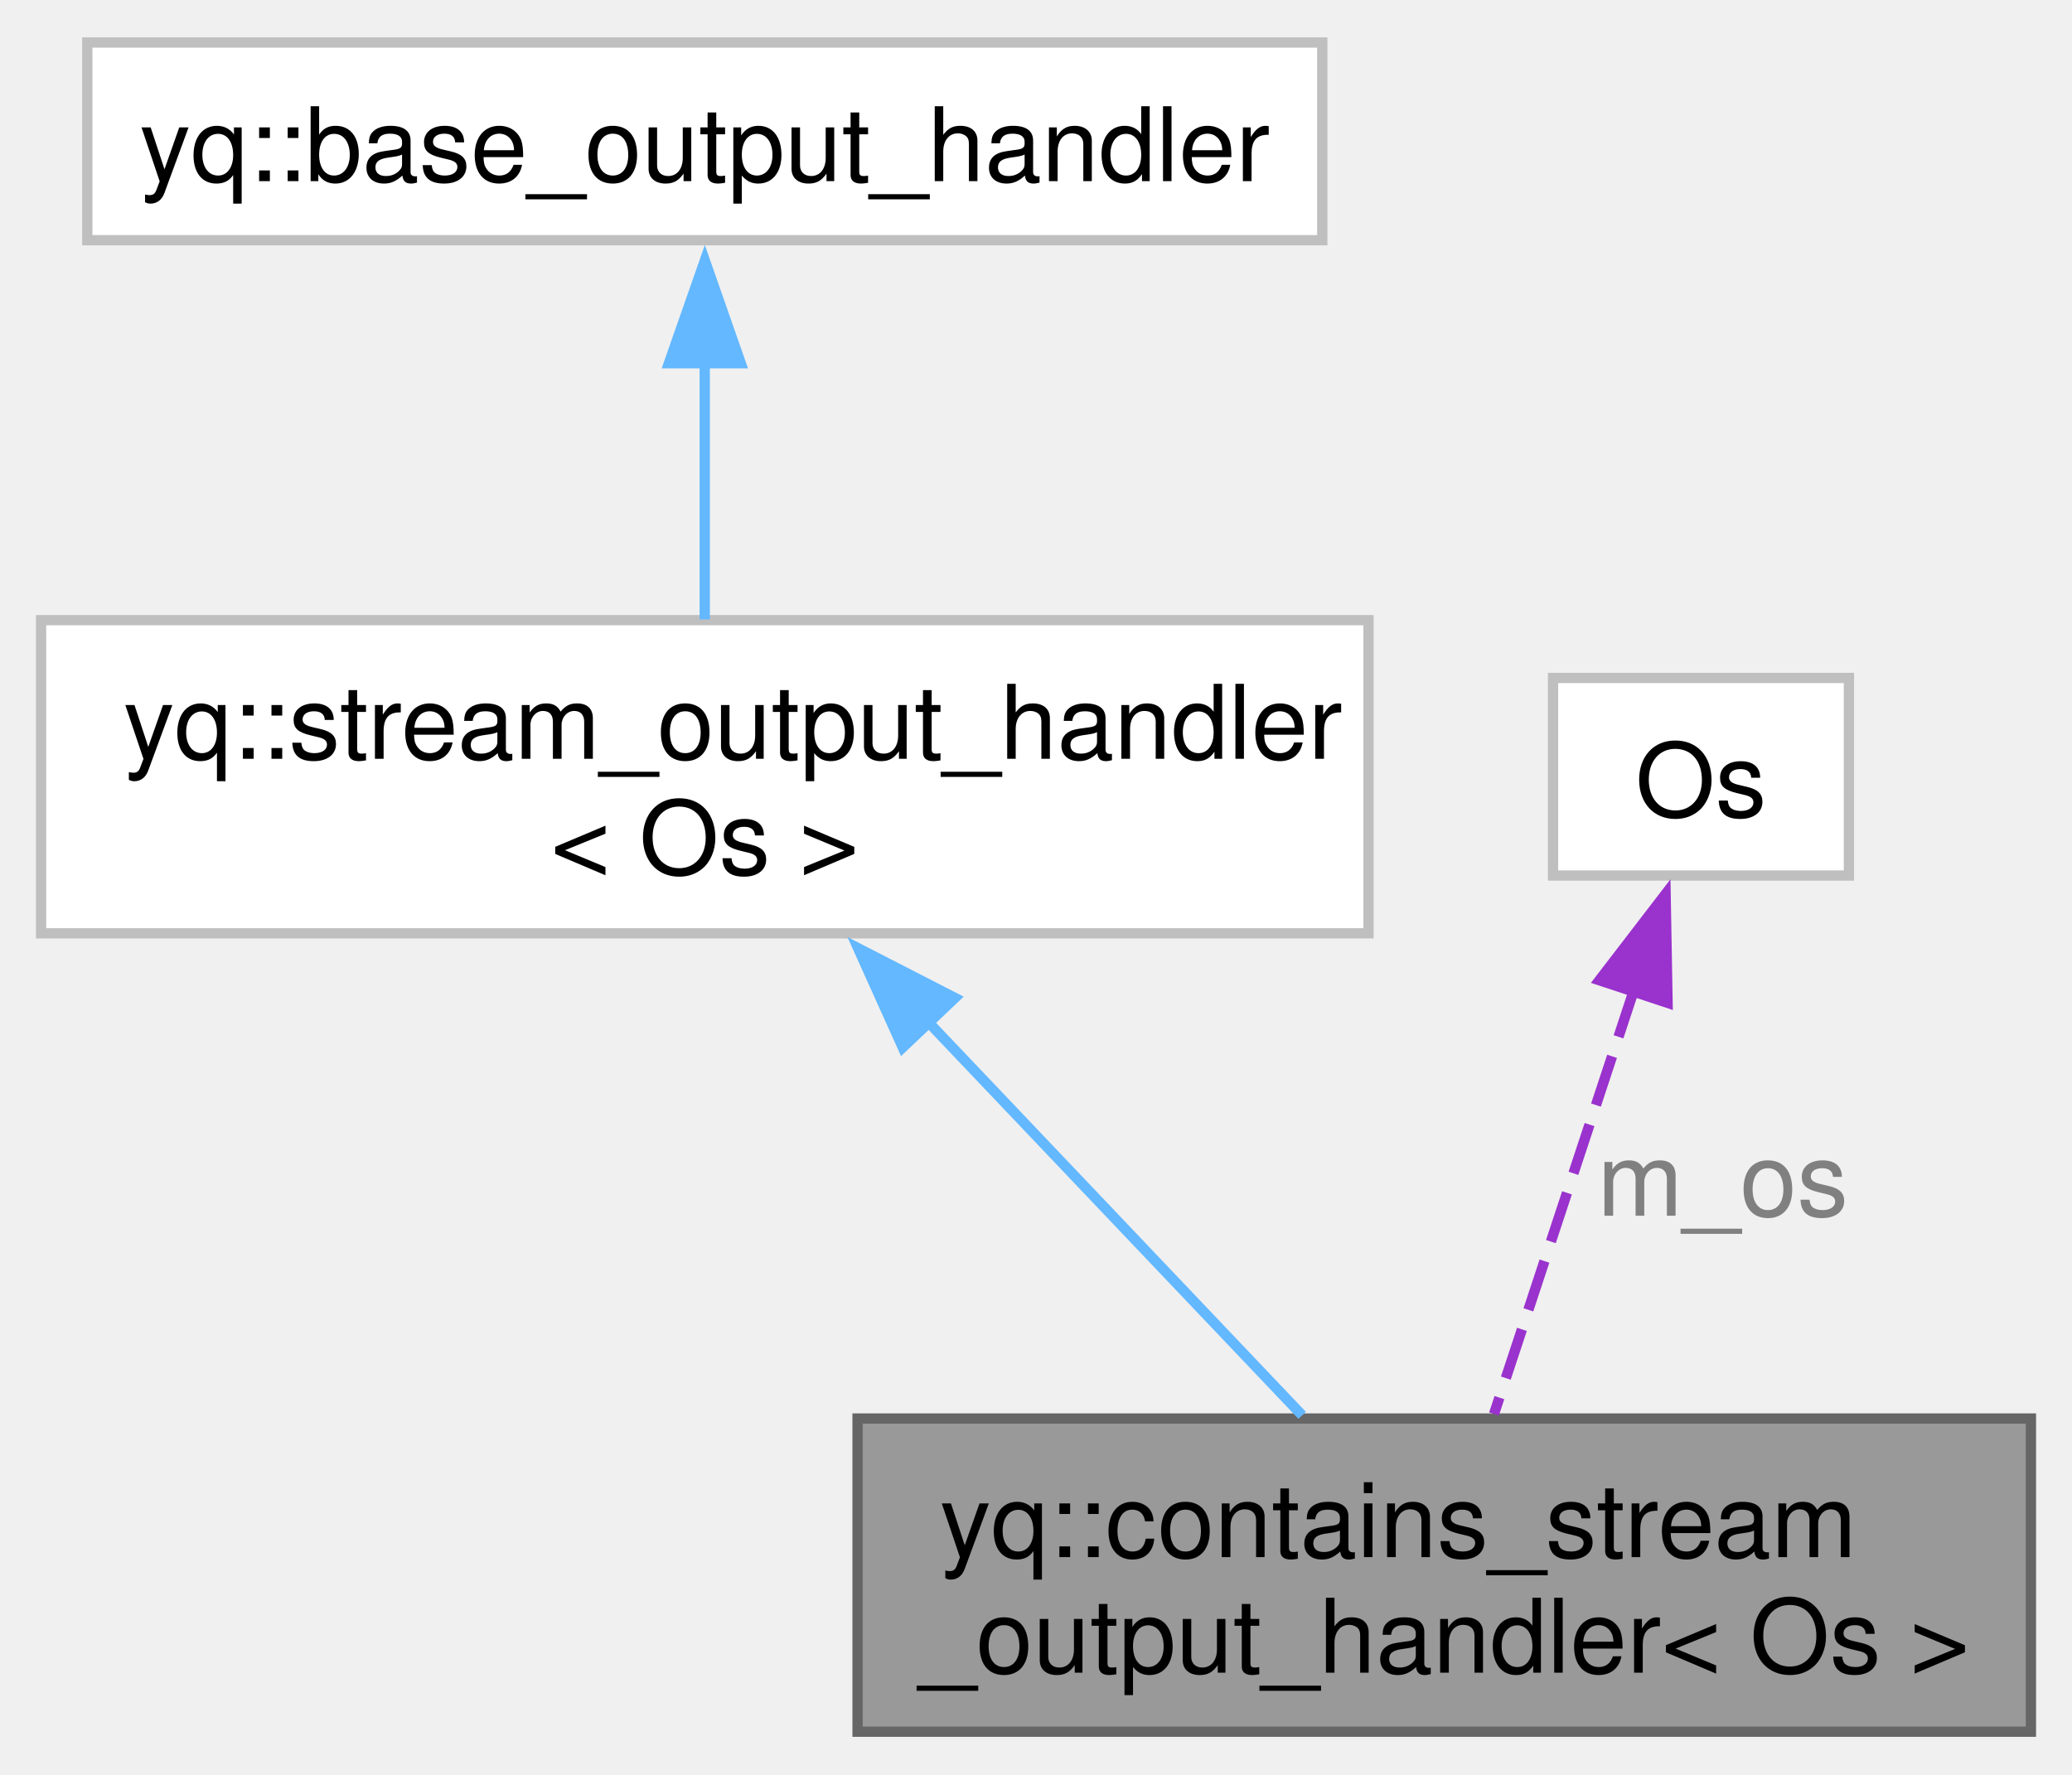
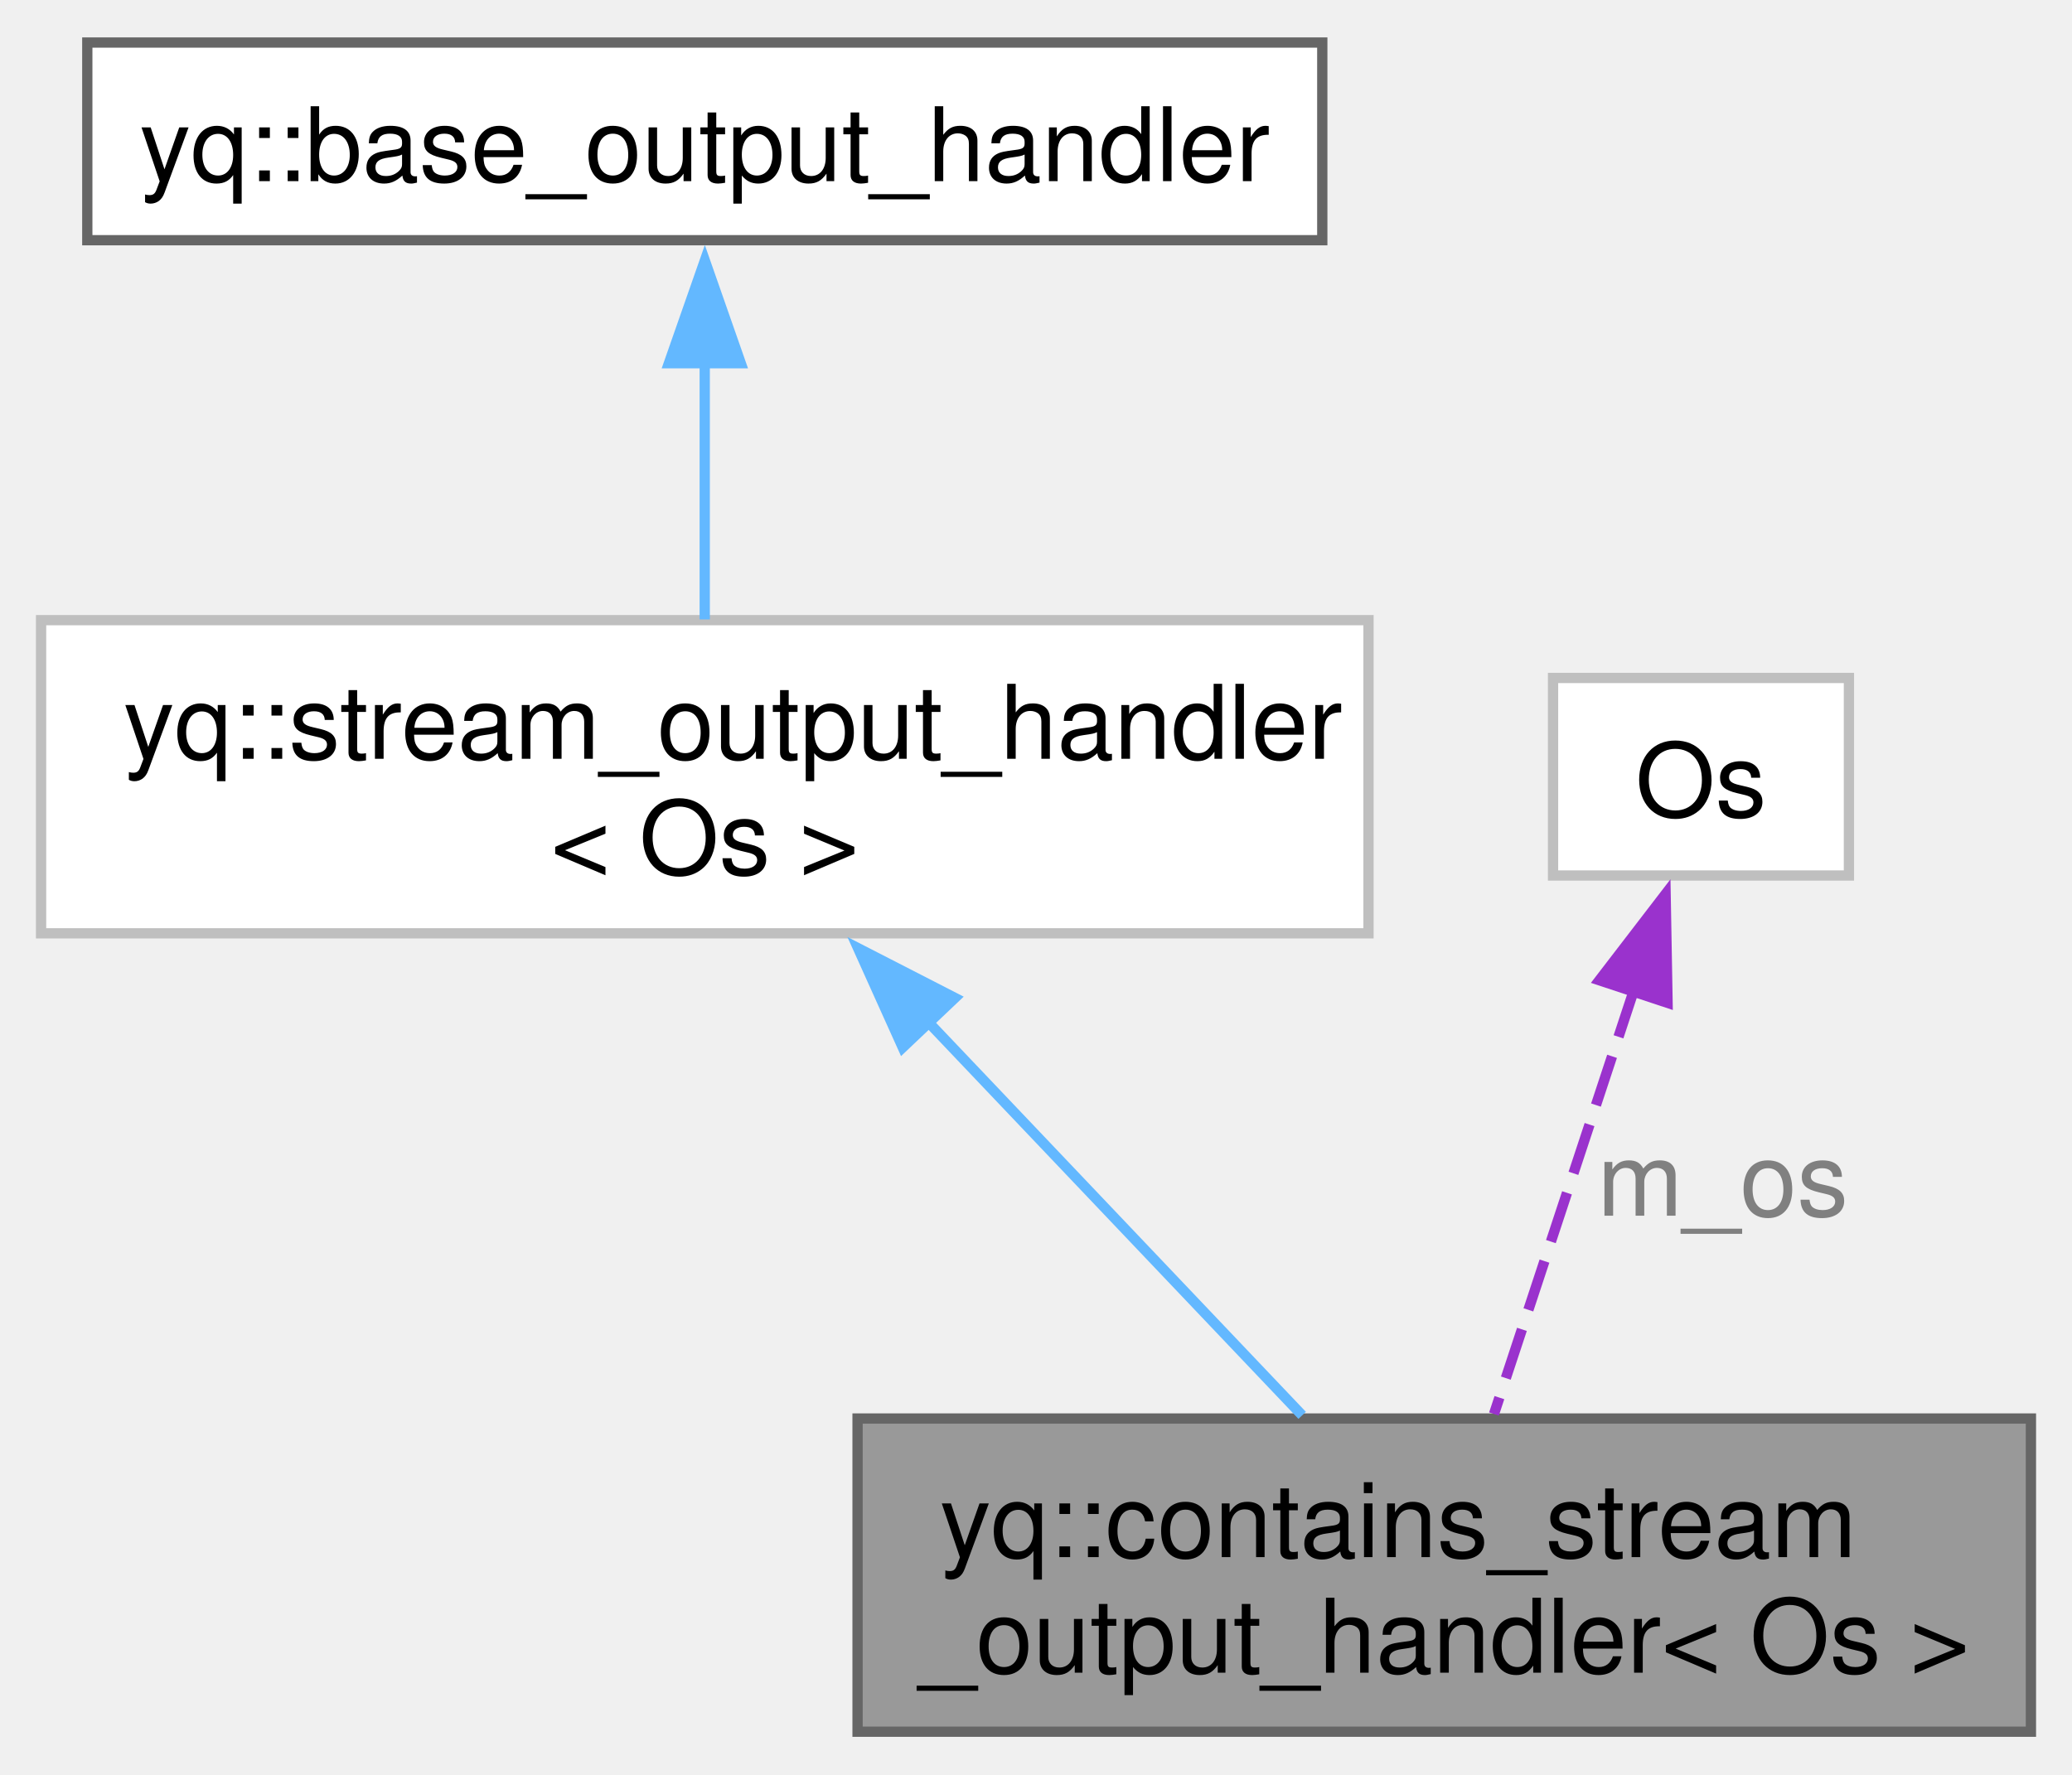
<svg xmlns="http://www.w3.org/2000/svg" xmlns:xlink="http://www.w3.org/1999/xlink" width="202pt" height="173pt" viewBox="0.00 0.00 201.75 172.50">
  <g id="graph0" class="graph" transform="scale(1 1) rotate(0) translate(4 168.5)">
    <g id="Node000001" class="node">
      <g id="a_Node000001">
        <a xlink:title=" ">
          <polygon fill="#999999" stroke="#666666" points="193.75,-30.5 79.5,-30.5 79.5,0 193.75,0 193.75,-30.5" />
          <text text-anchor="start" x="87.5" y="-17" font-family="Helvetica,sans-Serif" font-size="10.00">yq::contains_stream</text>
          <text text-anchor="middle" x="136.62" y="-5.75" font-family="Helvetica,sans-Serif" font-size="10.00">_output_handler&lt; Os &gt;</text>
        </a>
      </g>
    </g>
    <g id="Node000002" class="node">
      <g id="a_Node000002">
        <a xlink:href="classyq_1_1stream__output__handler.html" target="_top" xlink:title=" ">
          <polygon fill="white" stroke="#bfbfbf" points="129.25,-108.25 0,-108.25 0,-77.75 129.25,-77.75 129.25,-108.25" />
          <text text-anchor="start" x="8" y="-94.75" font-family="Helvetica,sans-Serif" font-size="10.00">yq::stream_output_handler</text>
          <text text-anchor="middle" x="64.62" y="-83.5" font-family="Helvetica,sans-Serif" font-size="10.00">&lt; Os &gt;</text>
        </a>
      </g>
    </g>
    <g id="edge1_Node000001_Node000002" class="edge">
      <g id="a_edge1_Node000001_Node000002">
        <a xlink:title=" ">
          <path fill="none" stroke="#63b8ff" d="M86.24,-69.26C98.09,-56.79 112.44,-41.7 122.79,-30.81" />
          <polygon fill="#63b8ff" stroke="#63b8ff" points="83.9,-66.64 79.55,-76.3 88.98,-71.46 83.9,-66.64" />
        </a>
      </g>
    </g>
    <g id="Node000003" class="node">
      <g id="a_Node000003">
-         <a xlink:href="classyq_1_1base__output__handler.html" target="_top" xlink:title=" ">
-           <polygon fill="white" stroke="#bfbfbf" points="124.75,-164.5 4.5,-164.5 4.5,-145.25 124.75,-145.25 124.75,-164.5" />
+         <a xlink:href="classyq_1_1base__output__handler.html" target="_top" xlink:title="Contains an object(reference) for output, managed and synchronized by yq::logger_core.">
+           <polygon fill="white" stroke="#666666" points="124.75,-164.5 4.5,-164.5 4.5,-145.25 124.75,-145.25 124.75,-164.5" />
          <text text-anchor="middle" x="64.62" y="-151" font-family="Helvetica,sans-Serif" font-size="10.00">yq::base_output_handler</text>
        </a>
      </g>
    </g>
    <g id="edge2_Node000002_Node000003" class="edge">
      <g id="a_edge2_Node000002_Node000003">
        <a xlink:title=" ">
          <path fill="none" stroke="#63b8ff" d="M64.62,-133.44C64.62,-125.18 64.62,-115.84 64.62,-108.32" />
          <polygon fill="#63b8ff" stroke="#63b8ff" points="61.13,-133.27 64.63,-143.27 68.13,-133.27 61.13,-133.27" />
        </a>
      </g>
    </g>
    <g id="Node000004" class="node">
      <g id="a_Node000004">
        <a xlink:title=" ">
          <polygon fill="white" stroke="#bfbfbf" points="176.03,-102.62 147.22,-102.62 147.22,-83.38 176.03,-83.38 176.03,-102.62" />
          <text text-anchor="middle" x="161.62" y="-89.12" font-family="Helvetica,sans-Serif" font-size="10.00">Os</text>
        </a>
      </g>
    </g>
    <g id="edge3_Node000001_Node000004" class="edge">
      <g id="a_edge3_Node000001_Node000004">
        <a xlink:title=" ">
          <path fill="none" stroke="#9a32cd" stroke-dasharray="5,2" d="M155.16,-72.42C150.89,-59.47 145.37,-42.76 141.47,-30.94" />
          <polygon fill="#9a32cd" stroke="#9a32cd" points="151.73,-73.18 158.18,-81.58 158.37,-70.98 151.73,-73.18" />
        </a>
      </g>
      <text text-anchor="middle" x="163.75" y="-50.25" font-family="Helvetica,sans-Serif" font-size="10.00" fill="grey"> m_os</text>
    </g>
  </g>
</svg>
